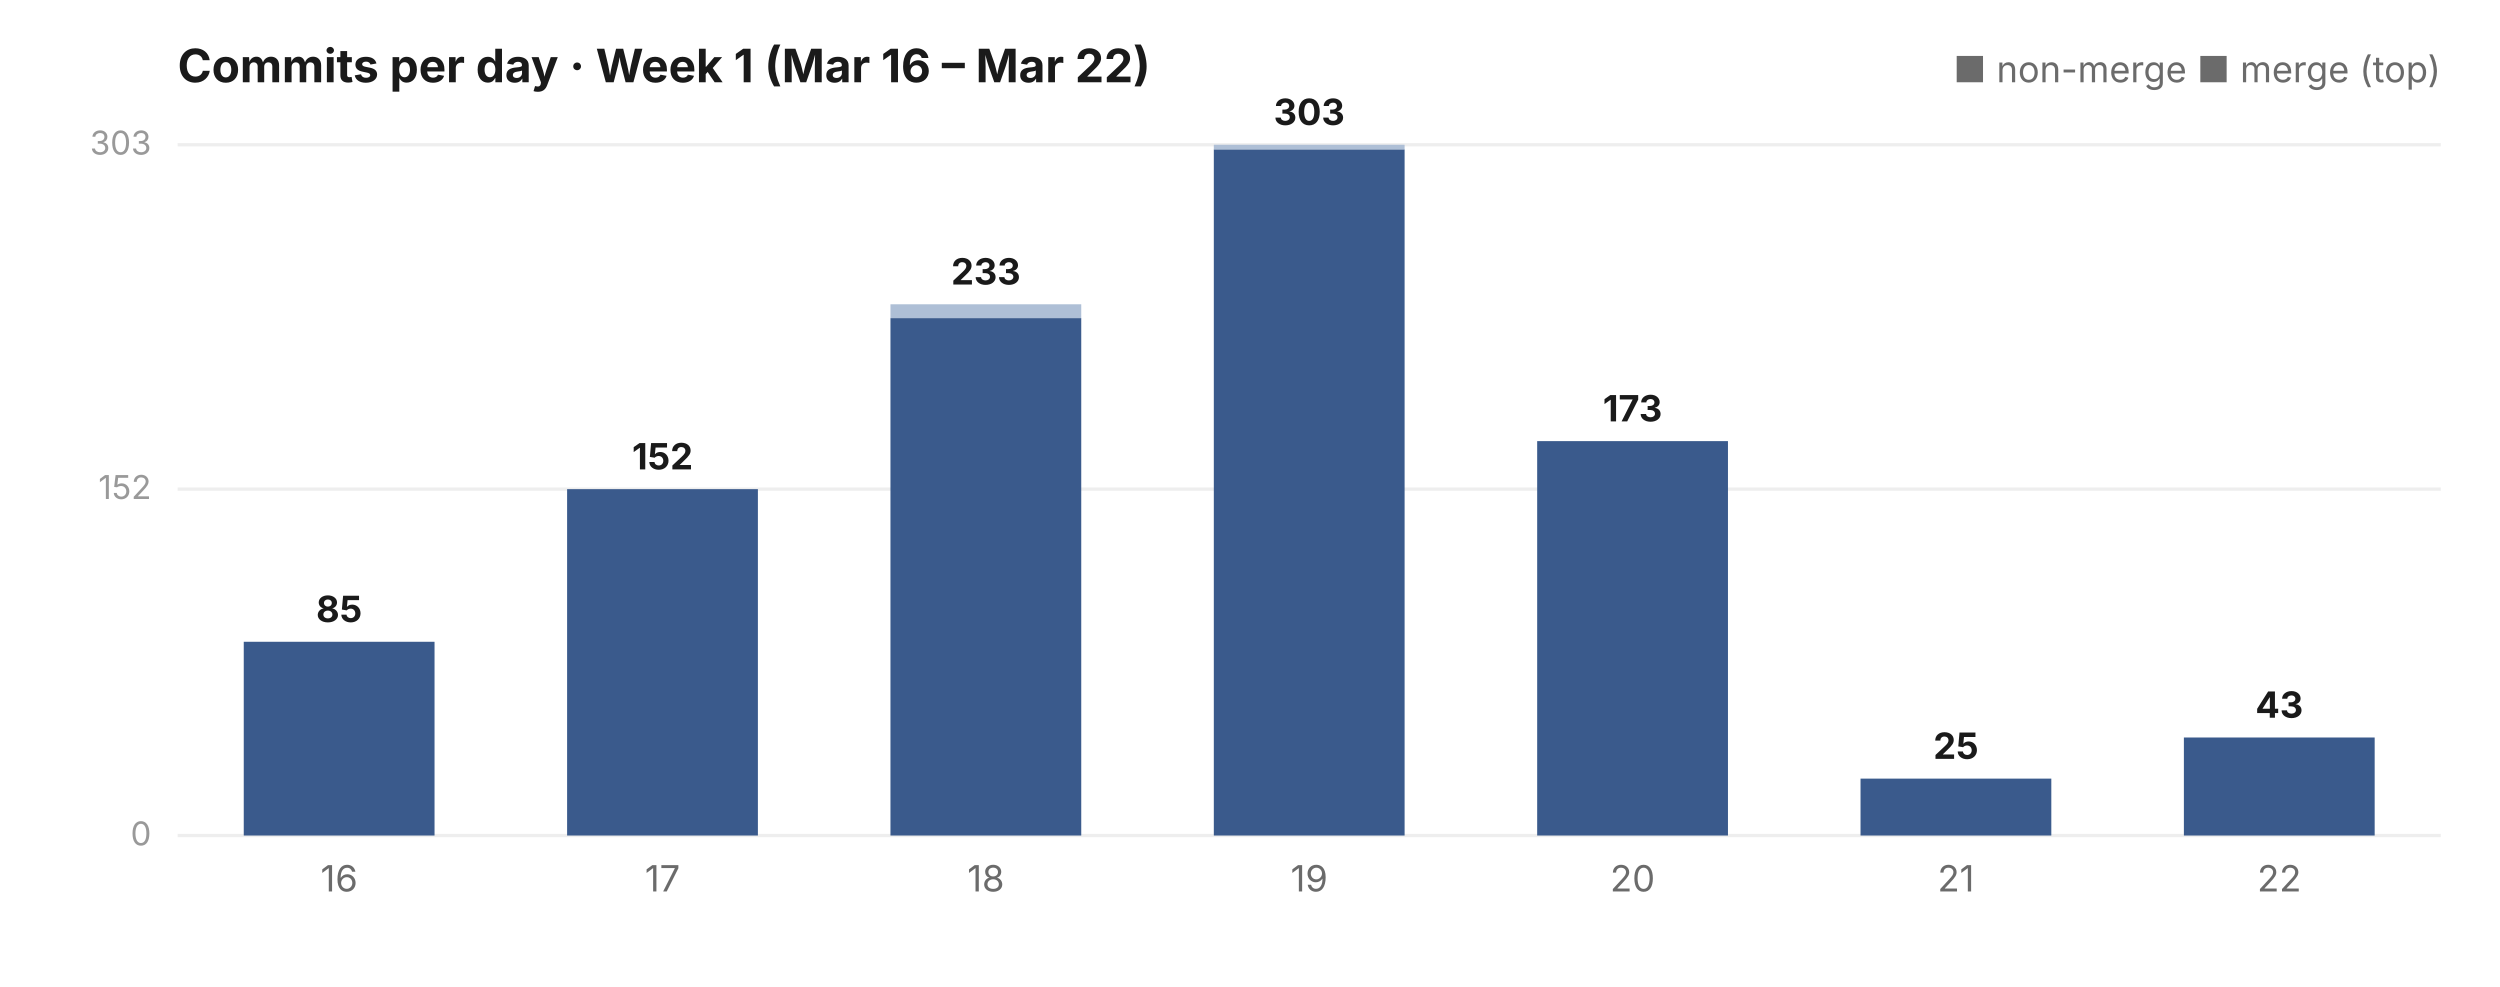
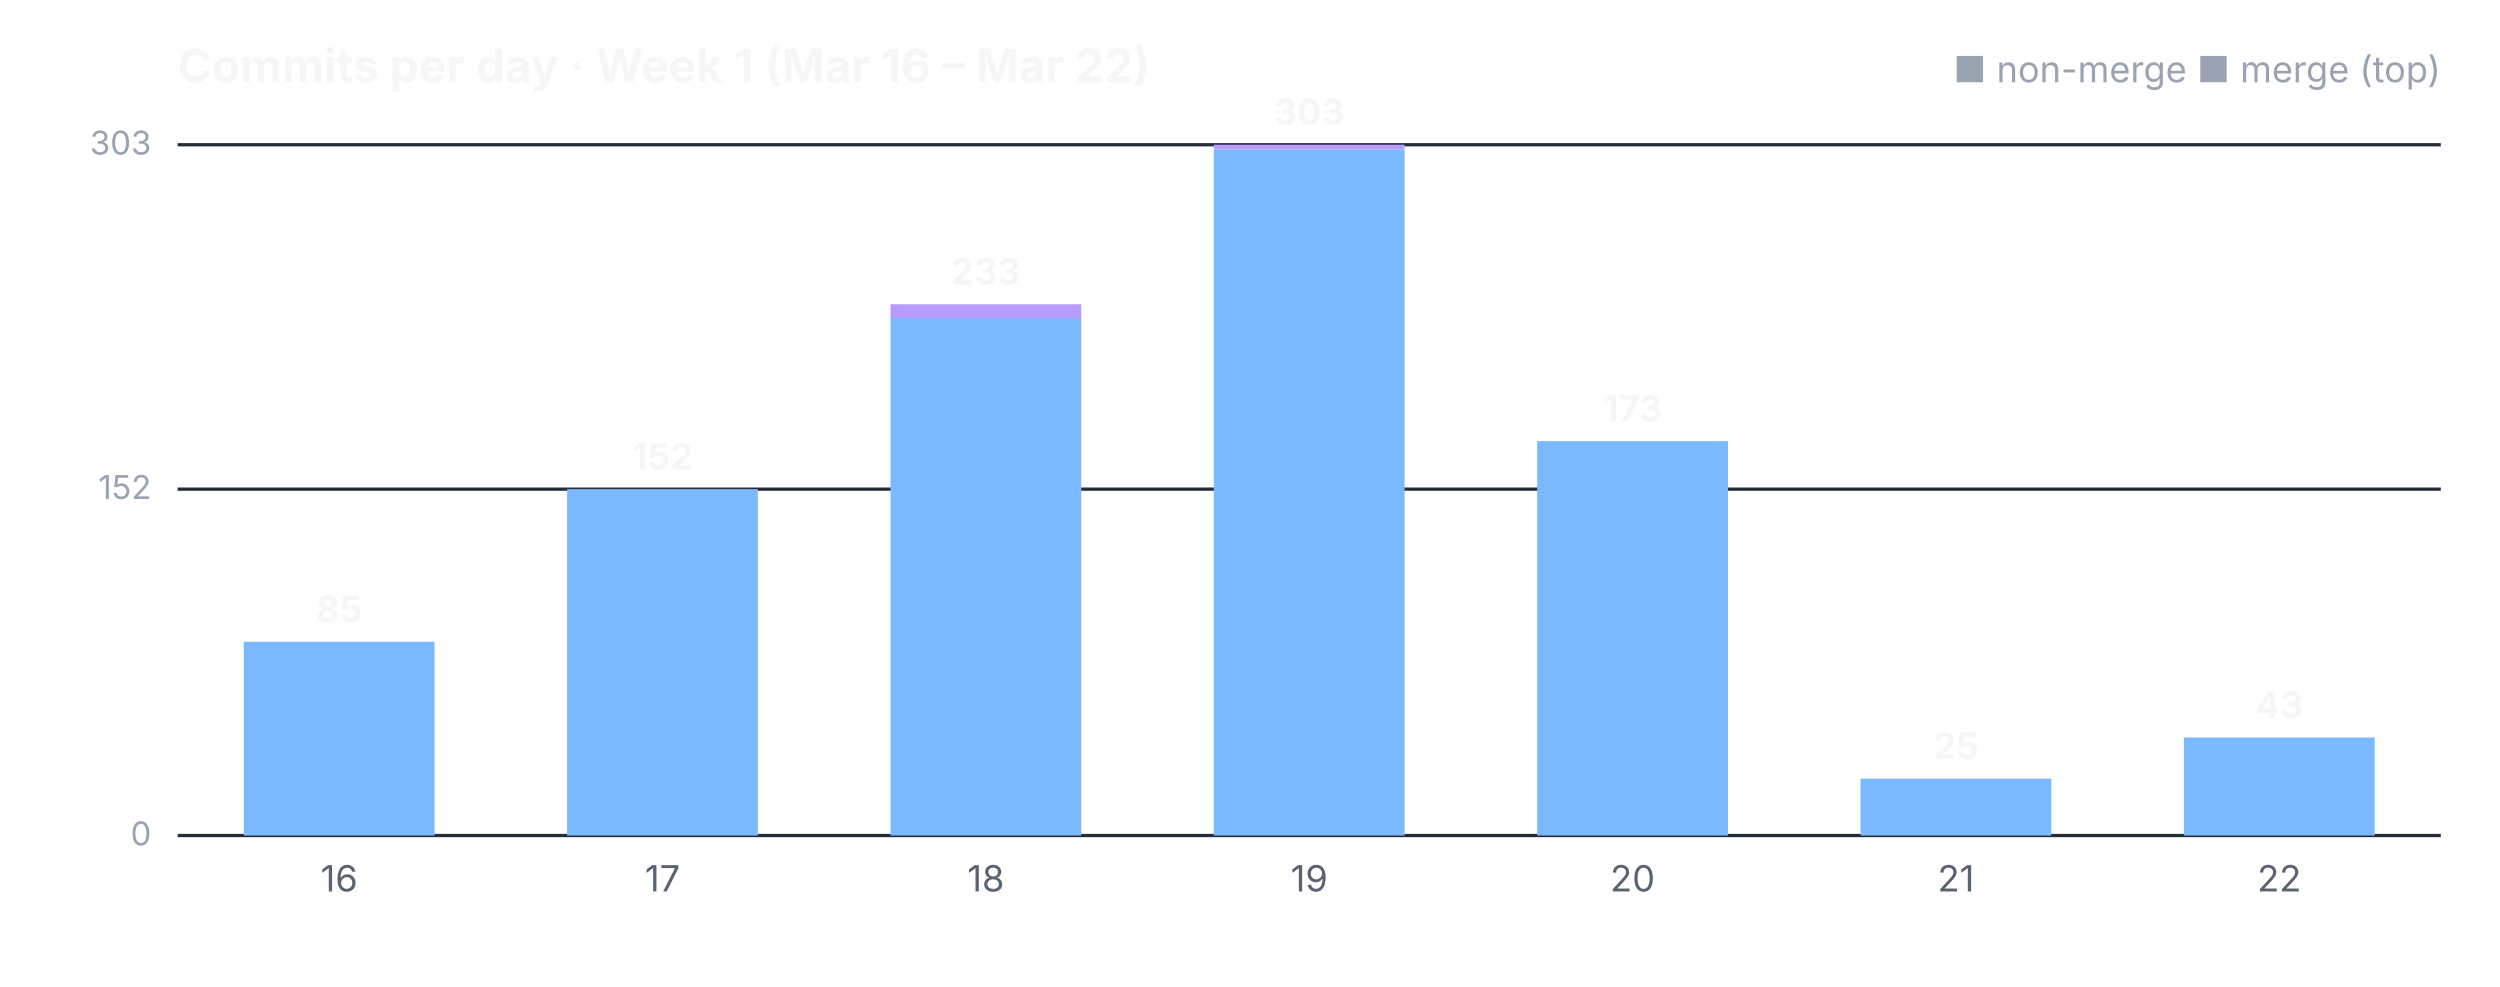
- <svg xmlns="http://www.w3.org/2000/svg" viewBox="0 0 760 300" width="760" height="300" style="max-width:100%;height:auto;font-family:-apple-system,Segoe UI,sans-serif;background:#fff;border:1px solid #e7e7e4;border-radius:8px">
-   <text x="54" y="25" font-size="14" font-weight="700" fill="#1a1a1a">Commits per day · Week 1 (Mar 16 – Mar 22)</text>
-   <text x="742" y="25" font-size="11" fill="#6b6b6b" text-anchor="end">■ non-merge ■ merge (top)</text>
-   <line x1="54" y1="254.0" x2="742" y2="254.0" stroke="#eee" />
-   <text x="46" y="257.0" font-size="10" fill="#999" text-anchor="end">0</text>
-   <line x1="54" y1="148.7" x2="742" y2="148.7" stroke="#eee" />
-   <text x="46" y="151.7" font-size="10" fill="#999" text-anchor="end">152</text>
-   <line x1="54" y1="44.0" x2="742" y2="44.0" stroke="#eee" />
-   <text x="46" y="47.0" font-size="10" fill="#999" text-anchor="end">303</text>
-   <rect x="74.1" y="195.1" width="58.0" height="58.9" fill="#3a5a8c" />
-   <rect x="74.1" y="195.1" width="58.0" height="0.0" fill="#aebfd6" />
-   <text x="103.1" y="271.0" font-size="11" fill="#6b6b6b" text-anchor="middle">16</text>
-   <text x="103.1" y="189.1" font-size="11" fill="#1a1a1a" text-anchor="middle" font-weight="700">85</text>
-   <rect x="172.4" y="148.7" width="58.0" height="105.3" fill="#3a5a8c" />
-   <rect x="172.4" y="148.7" width="58.0" height="0.0" fill="#aebfd6" />
-   <text x="201.4" y="271.0" font-size="11" fill="#6b6b6b" text-anchor="middle">17</text>
-   <text x="201.4" y="142.7" font-size="11" fill="#1a1a1a" text-anchor="middle" font-weight="700">152</text>
-   <rect x="270.7" y="96.7" width="58.0" height="157.3" fill="#3a5a8c" />
-   <rect x="270.7" y="92.5" width="58.0" height="4.2" fill="#aebfd6" />
-   <text x="299.7" y="271.0" font-size="11" fill="#6b6b6b" text-anchor="middle">18</text>
-   <text x="299.7" y="86.5" font-size="11" fill="#1a1a1a" text-anchor="middle" font-weight="700">233</text>
-   <rect x="369.0" y="45.4" width="58.0" height="208.6" fill="#3a5a8c" />
-   <rect x="369.0" y="44.0" width="58.0" height="1.4" fill="#aebfd6" />
-   <text x="398.0" y="271.0" font-size="11" fill="#6b6b6b" text-anchor="middle">19</text>
-   <text x="398.0" y="38.0" font-size="11" fill="#1a1a1a" text-anchor="middle" font-weight="700">303</text>
-   <rect x="467.3" y="134.1" width="58.0" height="119.9" fill="#3a5a8c" />
-   <rect x="467.3" y="134.1" width="58.0" height="0.0" fill="#aebfd6" />
-   <text x="496.3" y="271.0" font-size="11" fill="#6b6b6b" text-anchor="middle">20</text>
-   <text x="496.3" y="128.1" font-size="11" fill="#1a1a1a" text-anchor="middle" font-weight="700">173</text>
-   <rect x="565.6" y="236.7" width="58.0" height="17.3" fill="#3a5a8c" />
-   <rect x="565.6" y="236.7" width="58.0" height="0.0" fill="#aebfd6" />
-   <text x="594.6" y="271.0" font-size="11" fill="#6b6b6b" text-anchor="middle">21</text>
-   <text x="594.6" y="230.7" font-size="11" fill="#1a1a1a" text-anchor="middle" font-weight="700">25</text>
-   <rect x="663.9" y="224.2" width="58.0" height="29.8" fill="#3a5a8c" />
-   <rect x="663.9" y="224.2" width="58.0" height="0.0" fill="#aebfd6" />
-   <text x="692.9" y="271.0" font-size="11" fill="#6b6b6b" text-anchor="middle">22</text>
-   <text x="692.9" y="218.2" font-size="11" fill="#1a1a1a" text-anchor="middle" font-weight="700">43</text>
+ <svg xmlns="http://www.w3.org/2000/svg" viewBox="0 0 760 300" width="760" height="300" style="max-width:100%;height:auto;font-family:-apple-system,Segoe UI,sans-serif;background:#101319;border:1px solid #36404f;border-radius:8px">
+   <text x="54" y="25" font-size="14" font-weight="700" fill="#f5f6f8">Commits per day · Week 1 (Mar 16 – Mar 22)</text>
+   <text x="742" y="25" font-size="11" fill="#9aa3b2" text-anchor="end">■ non-merge ■ merge (top)</text>
+   <line x1="54" y1="254.0" x2="742" y2="254.0" stroke="#262d39" />
+   <text x="46" y="257.0" font-size="10" fill="#9aa3b2" text-anchor="end">0</text>
+   <line x1="54" y1="148.7" x2="742" y2="148.7" stroke="#262d39" />
+   <text x="46" y="151.7" font-size="10" fill="#9aa3b2" text-anchor="end">152</text>
+   <line x1="54" y1="44.0" x2="742" y2="44.0" stroke="#262d39" />
+   <text x="46" y="47.0" font-size="10" fill="#9aa3b2" text-anchor="end">303</text>
+   <rect x="74.1" y="195.1" width="58.0" height="58.9" fill="#7ab8ff" />
+   <rect x="74.1" y="195.1" width="58.0" height="0.0" fill="#b69cff" />
+   <text x="103.1" y="271.0" font-size="11" fill="#5b6373" text-anchor="middle">16</text>
+   <text x="103.1" y="189.1" font-size="11" fill="#f5f6f8" text-anchor="middle" font-weight="700">85</text>
+   <rect x="172.4" y="148.7" width="58.0" height="105.3" fill="#7ab8ff" />
+   <rect x="172.4" y="148.7" width="58.0" height="0.0" fill="#b69cff" />
+   <text x="201.4" y="271.0" font-size="11" fill="#5b6373" text-anchor="middle">17</text>
+   <text x="201.4" y="142.7" font-size="11" fill="#f5f6f8" text-anchor="middle" font-weight="700">152</text>
+   <rect x="270.7" y="96.7" width="58.0" height="157.3" fill="#7ab8ff" />
+   <rect x="270.7" y="92.5" width="58.0" height="4.2" fill="#b69cff" />
+   <text x="299.7" y="271.0" font-size="11" fill="#5b6373" text-anchor="middle">18</text>
+   <text x="299.7" y="86.5" font-size="11" fill="#f5f6f8" text-anchor="middle" font-weight="700">233</text>
+   <rect x="369.0" y="45.4" width="58.0" height="208.6" fill="#7ab8ff" />
+   <rect x="369.0" y="44.0" width="58.0" height="1.4" fill="#b69cff" />
+   <text x="398.0" y="271.0" font-size="11" fill="#5b6373" text-anchor="middle">19</text>
+   <text x="398.0" y="38.0" font-size="11" fill="#f5f6f8" text-anchor="middle" font-weight="700">303</text>
+   <rect x="467.3" y="134.1" width="58.0" height="119.9" fill="#7ab8ff" />
+   <rect x="467.3" y="134.1" width="58.0" height="0.0" fill="#b69cff" />
+   <text x="496.3" y="271.0" font-size="11" fill="#5b6373" text-anchor="middle">20</text>
+   <text x="496.3" y="128.1" font-size="11" fill="#f5f6f8" text-anchor="middle" font-weight="700">173</text>
+   <rect x="565.6" y="236.7" width="58.0" height="17.3" fill="#7ab8ff" />
+   <rect x="565.6" y="236.7" width="58.0" height="0.0" fill="#b69cff" />
+   <text x="594.6" y="271.0" font-size="11" fill="#5b6373" text-anchor="middle">21</text>
+   <text x="594.6" y="230.7" font-size="11" fill="#f5f6f8" text-anchor="middle" font-weight="700">25</text>
+   <rect x="663.9" y="224.2" width="58.0" height="29.8" fill="#7ab8ff" />
+   <rect x="663.9" y="224.2" width="58.0" height="0.0" fill="#b69cff" />
+   <text x="692.9" y="271.0" font-size="11" fill="#5b6373" text-anchor="middle">22</text>
+   <text x="692.9" y="218.2" font-size="11" fill="#f5f6f8" text-anchor="middle" font-weight="700">43</text>
</svg>
